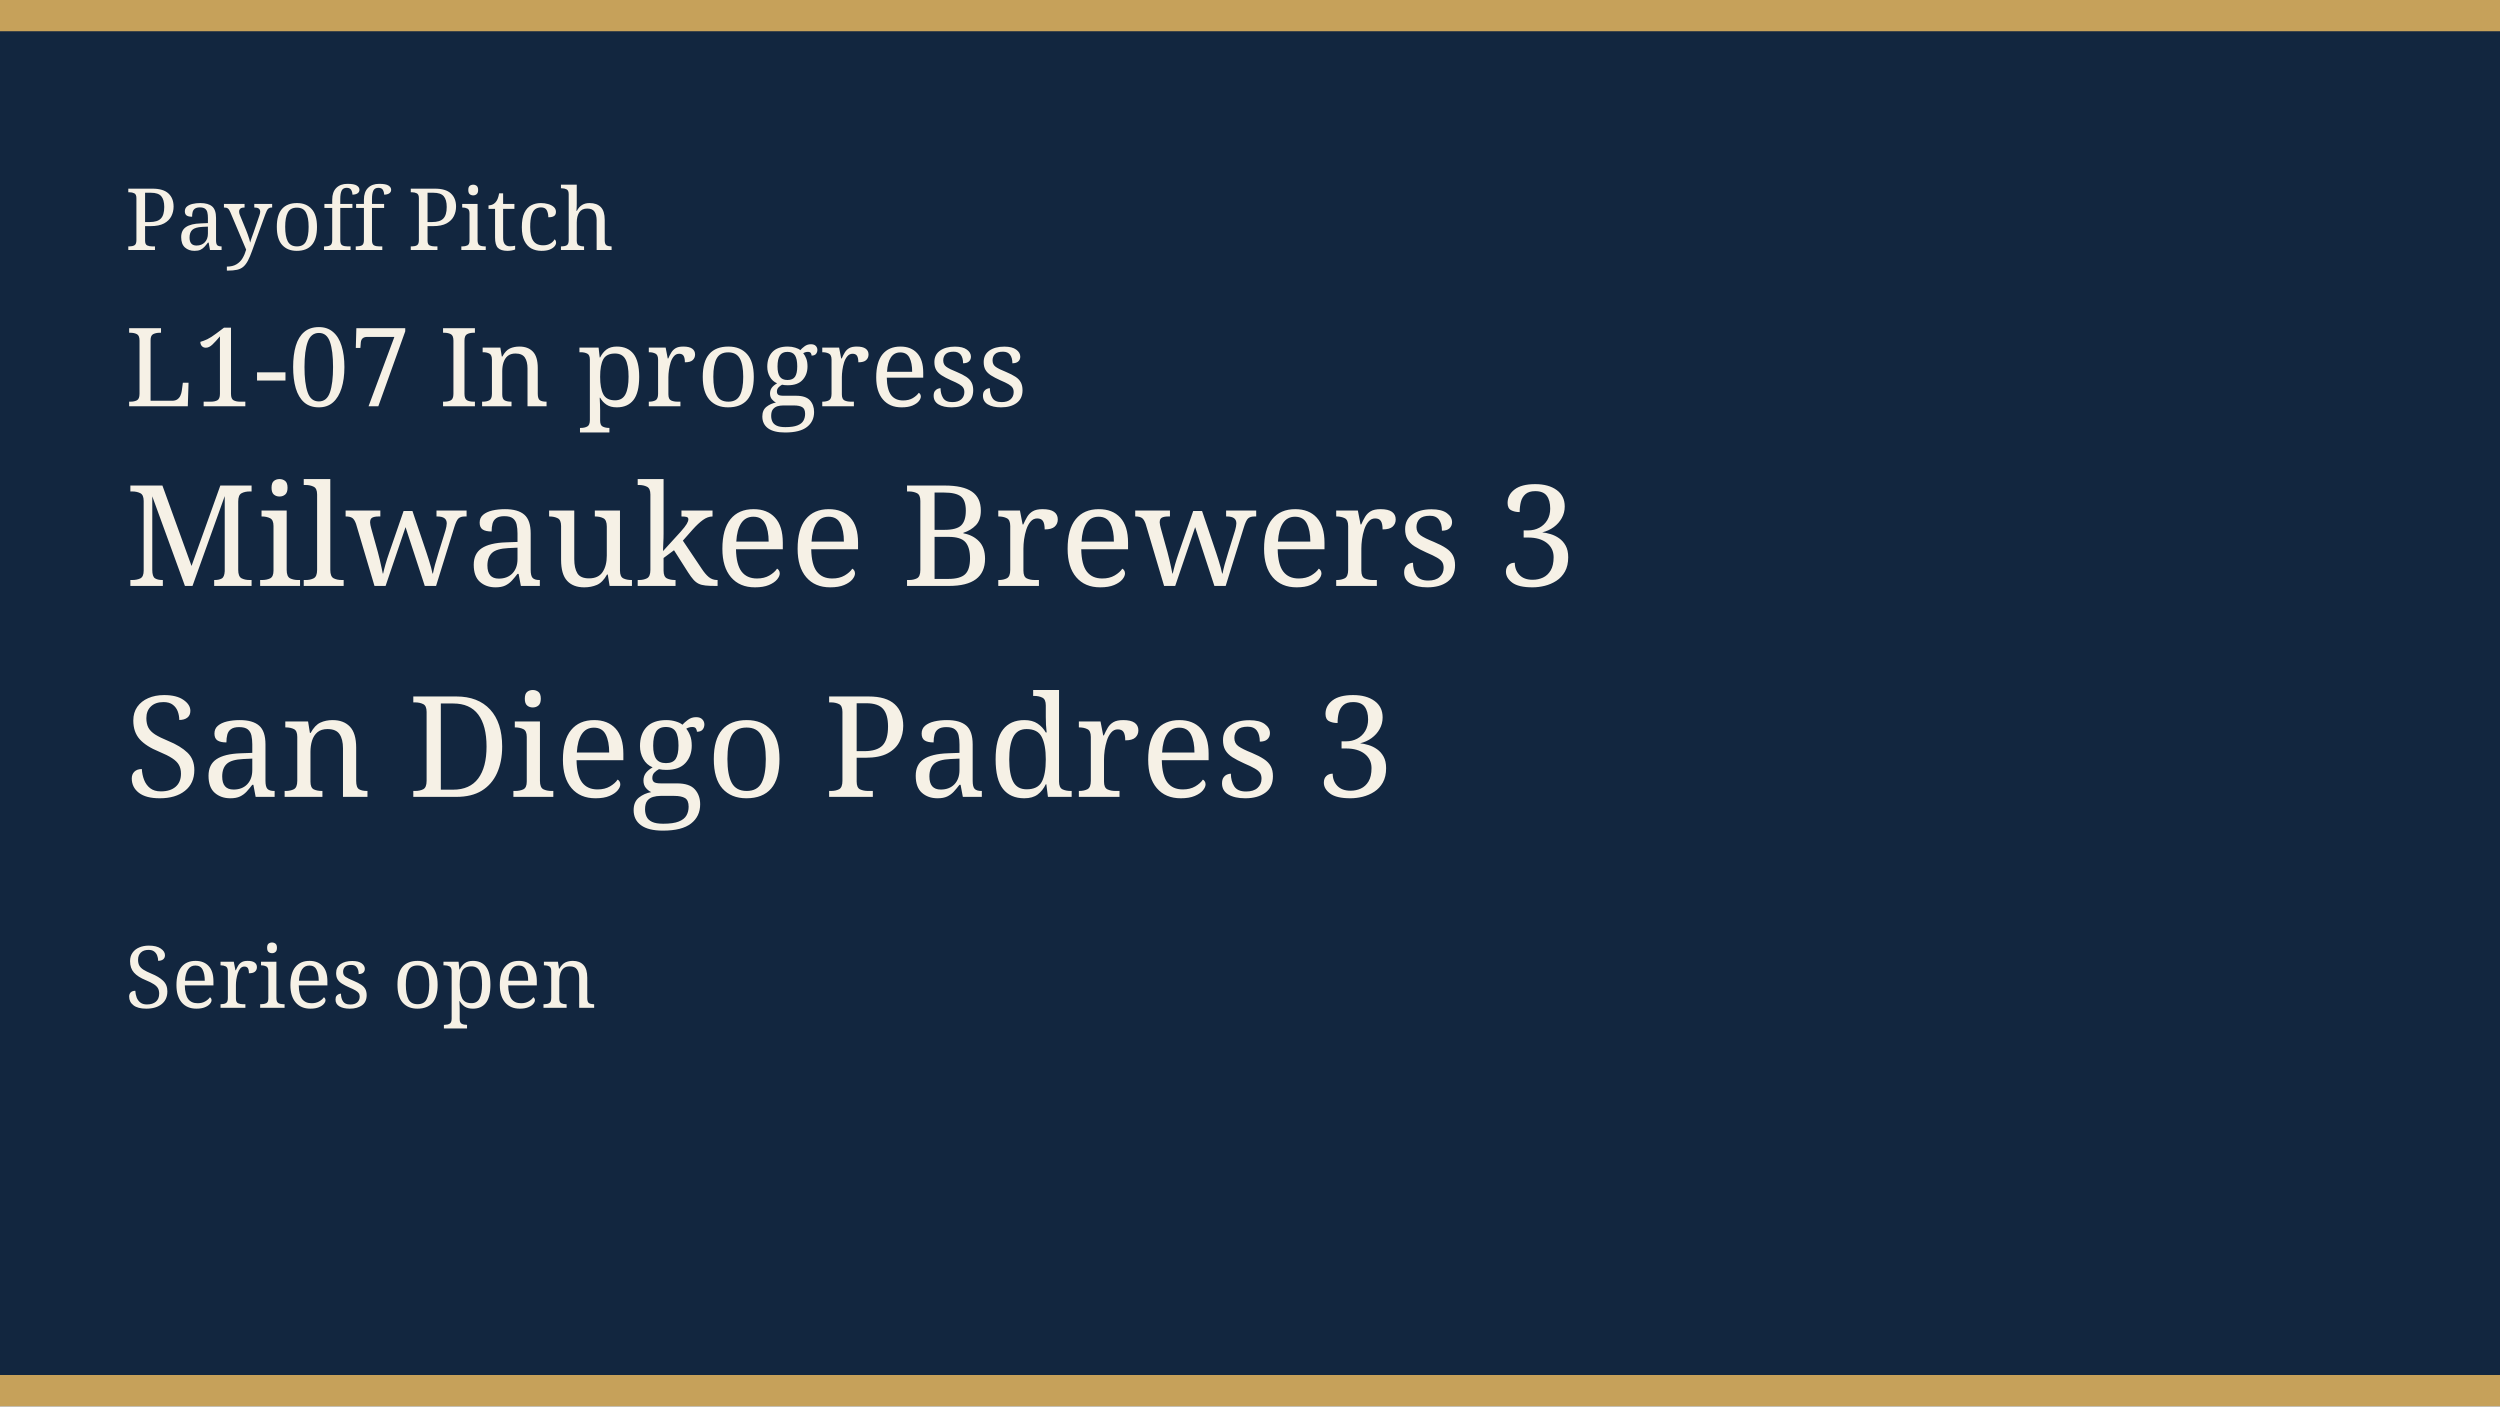
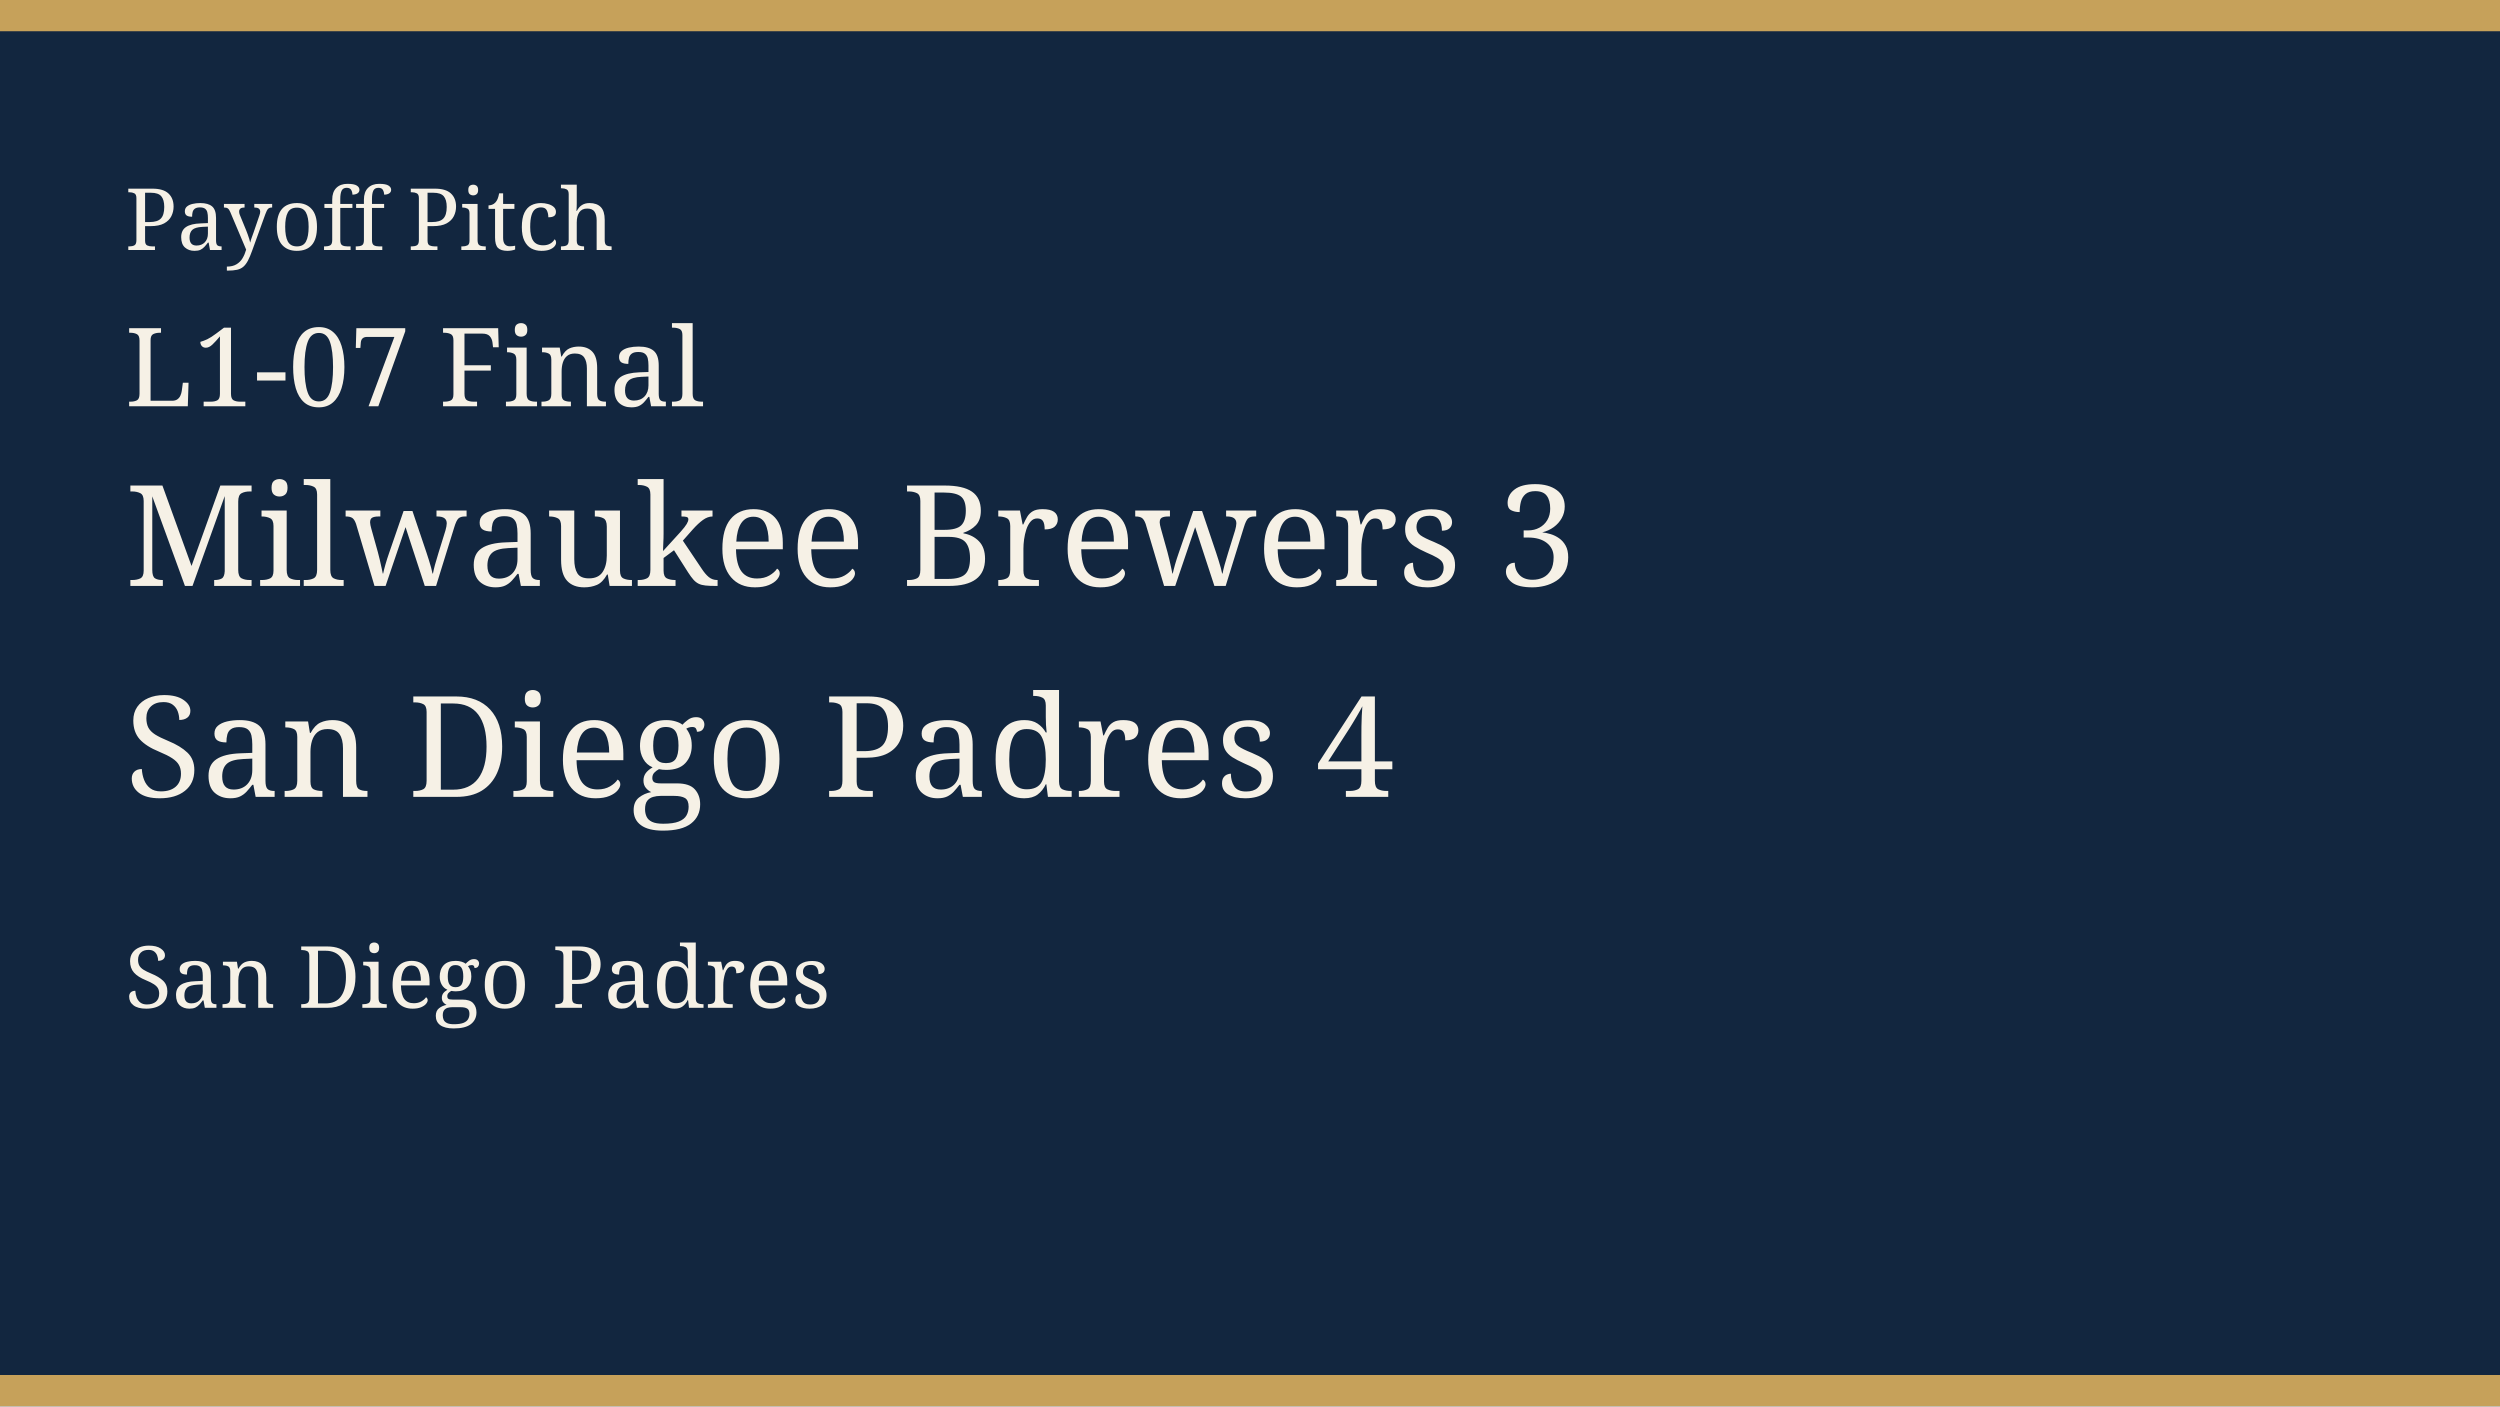
<svg xmlns="http://www.w3.org/2000/svg" width="640" height="360" viewBox="0 0 640 360" role="img">
  <rect width="640" height="360" fill="#12263f" />
  <rect width="640" height="8" fill="#c6a15a" />
  <rect y="352" width="640" height="8" fill="#c6a15a" />
  <text x="32" y="64" fill="#f6f1e6" font-family="Georgia, serif" font-size="22">Payoff Pitch</text>
-   <text x="32" y="104" fill="#f6f1e6" font-family="Georgia, serif" font-size="28">L1-07 In progress</text>
+   <text x="32" y="104" fill="#f6f1e6" font-family="Georgia, serif" font-size="28">L1-07 Final</text>
  <text x="32" y="150" fill="#f6f1e6" font-family="Georgia, serif" font-size="36">Milwaukee Brewers 3</text>
-   <text x="32" y="204" fill="#f6f1e6" font-family="Georgia, serif" font-size="36">San Diego Padres 3</text>
-   <text x="32" y="258" fill="#f6f1e6" font-family="Georgia, serif" font-size="22">Series open</text>
+   <text x="32" y="204" fill="#f6f1e6" font-family="Georgia, serif" font-size="36">San Diego Padres 4</text>
+   <text x="32" y="258" fill="#f6f1e6" font-family="Georgia, serif" font-size="22">San Diego Padres</text>
</svg>
